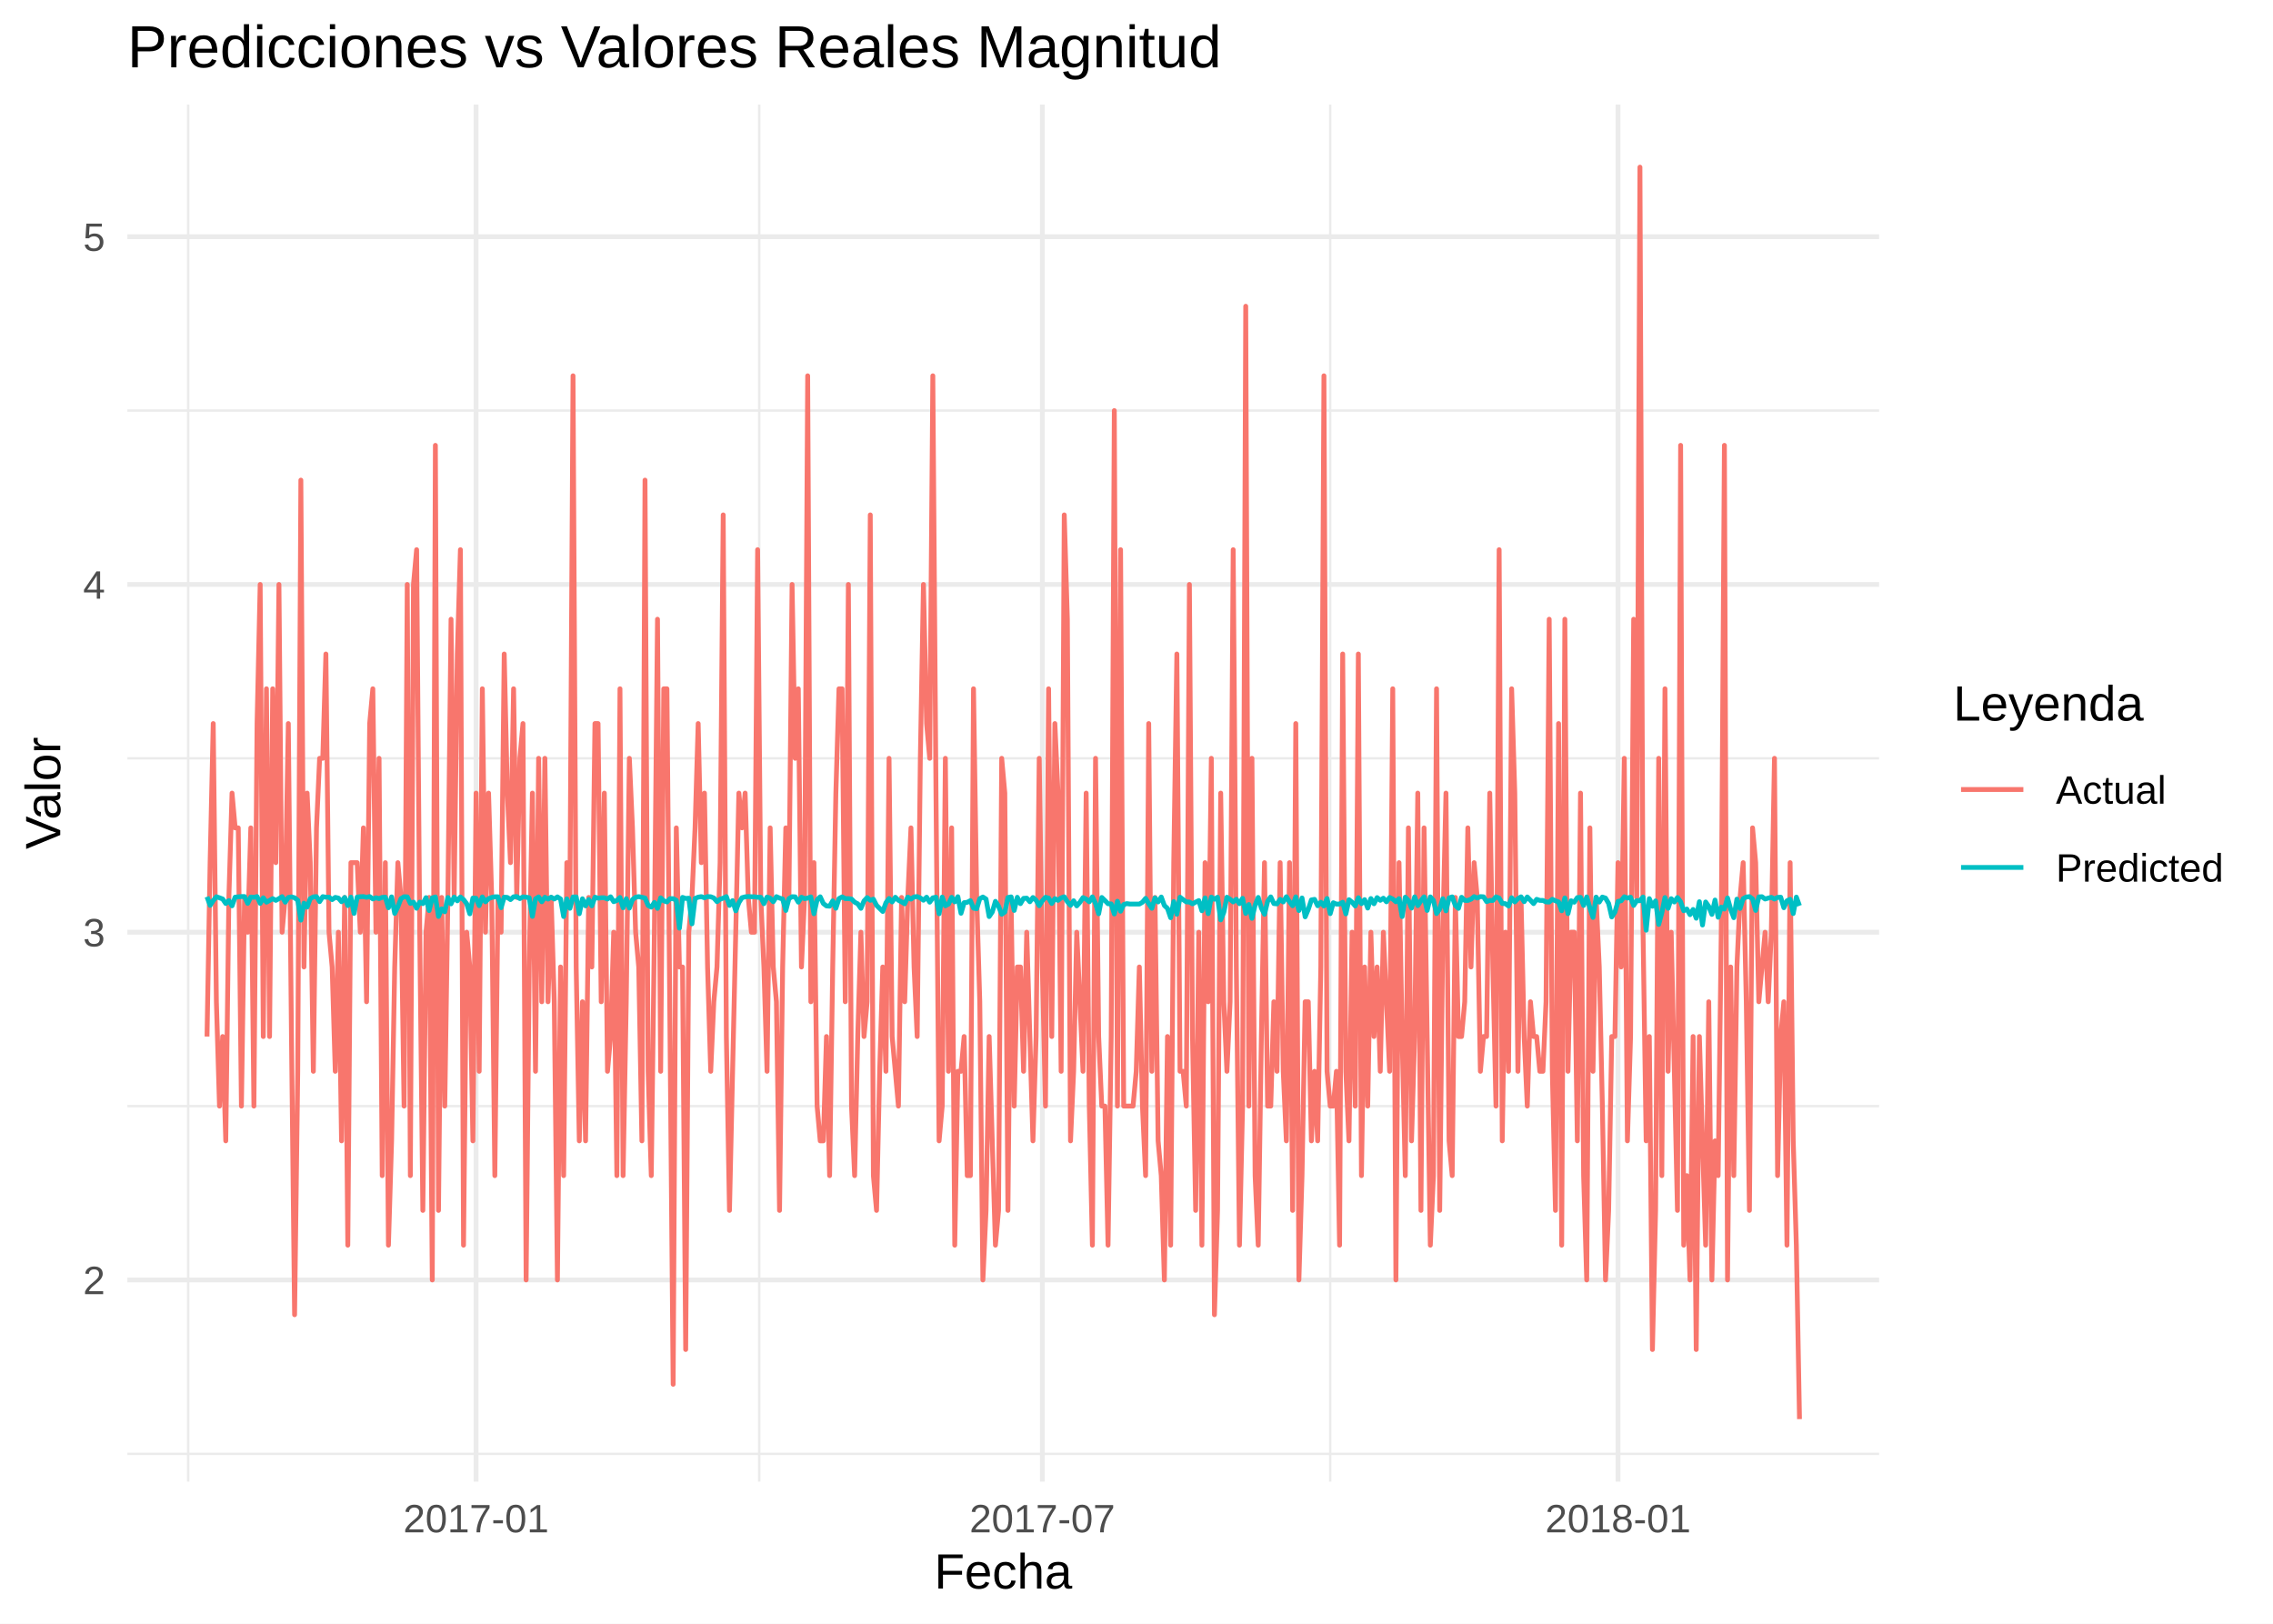
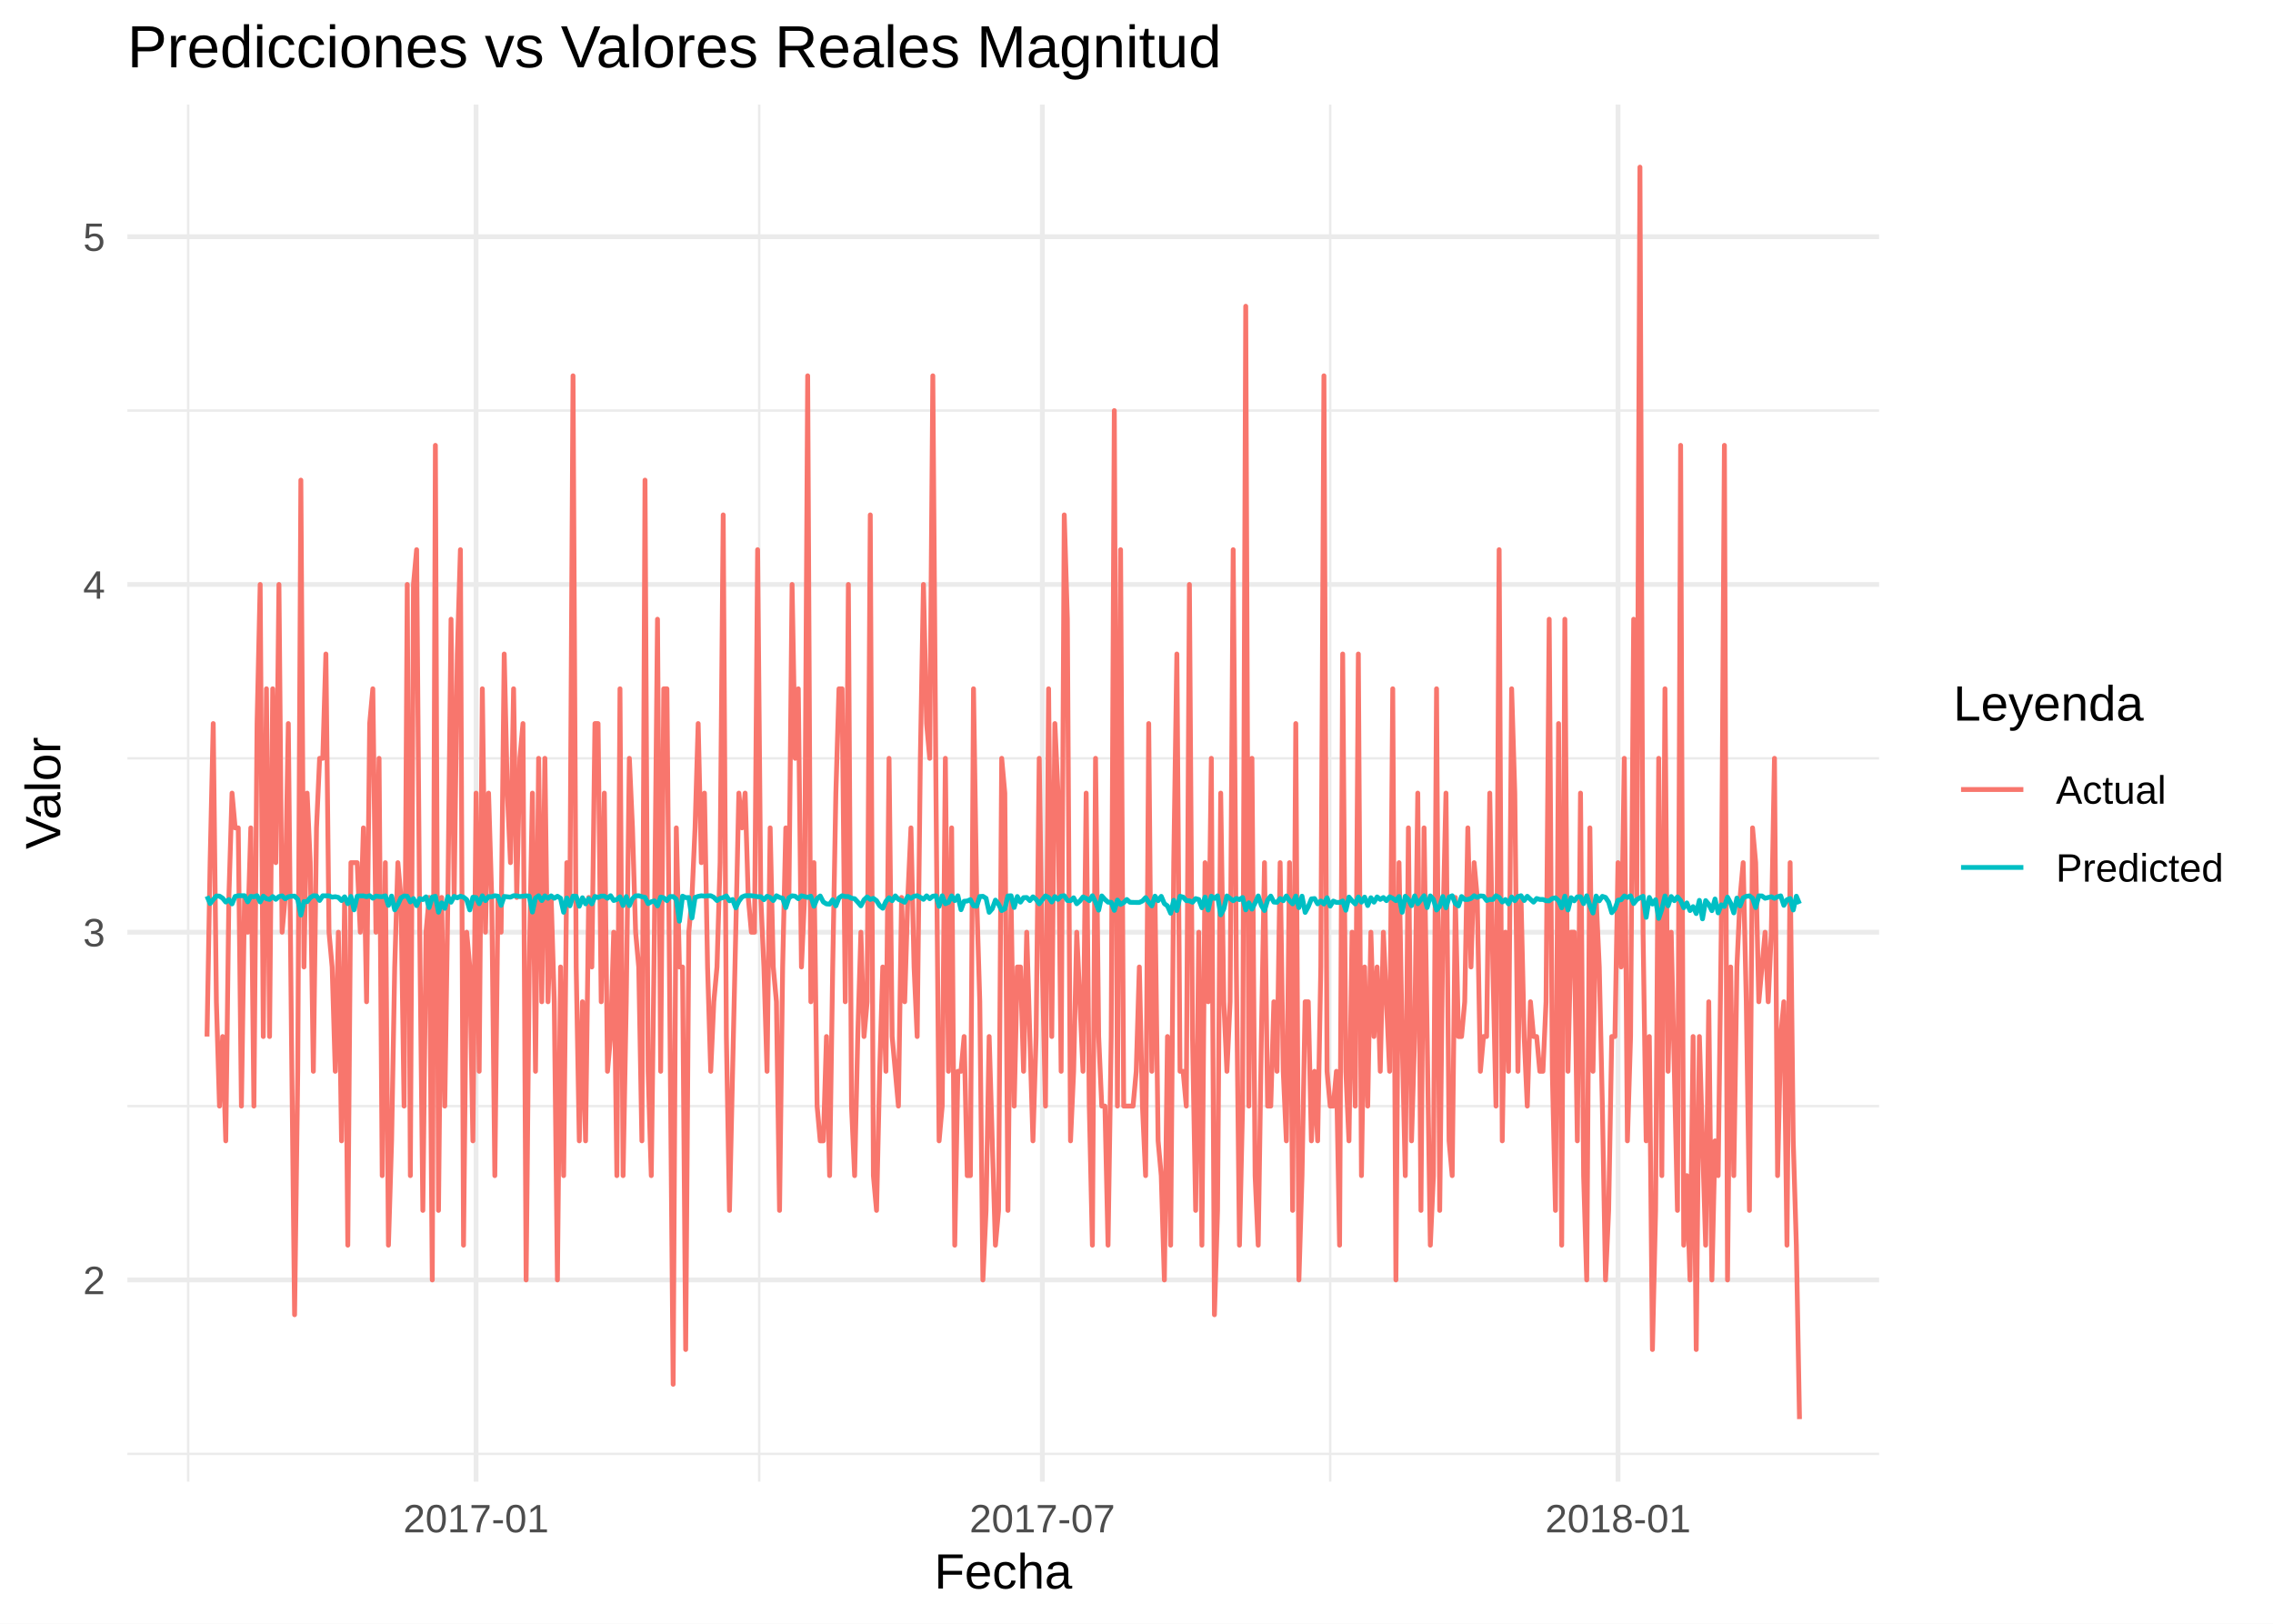
<svg xmlns="http://www.w3.org/2000/svg" class="svglite" width="504.00pt" height="360.00pt" viewBox="0 0 504.00 360.00">
  <defs>
    <style type="text/css">
    .svglite line, .svglite polyline, .svglite polygon, .svglite path, .svglite rect, .svglite circle {
      fill: none;
      stroke: #000000;
      stroke-linecap: round;
      stroke-linejoin: round;
      stroke-miterlimit: 10.00;
    }
    .svglite text {
      white-space: pre;
    }
  </style>
  </defs>
  <rect width="100%" height="100%" style="stroke: none; fill: #FFFFFF;" />
  <defs>
    <clipPath id="cpMC4wMHw1MDQuMDB8MC4wMHwzNjAuMDA=">
      <rect x="0.00" y="0.00" width="504.00" height="360.00" />
    </clipPath>
  </defs>
  <g clip-path="url(#cpMC4wMHw1MDQuMDB8MC4wMHwzNjAuMDA=)">
</g>
  <defs>
    <clipPath id="cpMjguMjR8NDE2LjY2fDIzLjE4fDMyOC41MA==">
      <rect x="28.24" y="23.18" width="388.42" height="305.33" />
    </clipPath>
  </defs>
  <g clip-path="url(#cpMjguMjR8NDE2LjY2fDIzLjE4fDMyOC41MA==)">
    <polyline points="28.24,322.34 416.66,322.34 " style="stroke-width: 0.53; stroke: #EBEBEB; stroke-linecap: butt;" />
    <polyline points="28.24,245.23 416.66,245.23 " style="stroke-width: 0.53; stroke: #EBEBEB; stroke-linecap: butt;" />
    <polyline points="28.24,168.13 416.66,168.13 " style="stroke-width: 0.53; stroke: #EBEBEB; stroke-linecap: butt;" />
    <polyline points="28.24,91.03 416.66,91.03 " style="stroke-width: 0.53; stroke: #EBEBEB; stroke-linecap: butt;" />
    <polyline points="41.73,328.50 41.73,23.18 " style="stroke-width: 0.53; stroke: #EBEBEB; stroke-linecap: butt;" />
    <polyline points="168.34,328.50 168.34,23.18 " style="stroke-width: 0.53; stroke: #EBEBEB; stroke-linecap: butt;" />
    <polyline points="294.95,328.50 294.95,23.18 " style="stroke-width: 0.53; stroke: #EBEBEB; stroke-linecap: butt;" />
    <polyline points="28.24,283.78 416.66,283.78 " style="stroke-width: 1.07; stroke: #EBEBEB; stroke-linecap: butt;" />
    <polyline points="28.24,206.68 416.66,206.68 " style="stroke-width: 1.07; stroke: #EBEBEB; stroke-linecap: butt;" />
    <polyline points="28.24,129.58 416.66,129.58 " style="stroke-width: 1.07; stroke: #EBEBEB; stroke-linecap: butt;" />
    <polyline points="28.24,52.48 416.66,52.48 " style="stroke-width: 1.07; stroke: #EBEBEB; stroke-linecap: butt;" />
    <polyline points="105.56,328.50 105.56,23.18 " style="stroke-width: 1.07; stroke: #EBEBEB; stroke-linecap: butt;" />
    <polyline points="231.12,328.50 231.12,23.18 " style="stroke-width: 1.07; stroke: #EBEBEB; stroke-linecap: butt;" />
    <polyline points="358.77,328.50 358.77,23.18 " style="stroke-width: 1.07; stroke: #EBEBEB; stroke-linecap: butt;" />
    <polyline points="45.90,229.81 46.59,191.26 47.28,160.42 47.98,222.10 48.67,245.23 49.37,229.81 50.06,252.94 50.75,198.97 51.45,175.84 52.14,183.55 52.83,183.55 53.53,245.23 54.22,198.97 54.92,206.68 55.61,183.55 56.30,245.23 57.00,160.42 57.69,129.58 58.38,229.81 59.08,152.71 59.77,229.81 60.47,152.71 61.16,191.26 61.85,129.58 62.55,206.68 63.24,198.97 63.93,160.42 64.63,229.81 65.32,291.49 66.02,237.52 66.71,106.45 67.40,214.39 68.10,175.84 68.79,191.26 69.48,237.52 70.18,183.55 70.87,168.13 71.57,168.13 72.26,145.00 72.95,206.68 73.65,214.39 74.34,237.52 75.03,206.68 75.73,252.94 76.42,198.97 77.12,276.07 77.81,191.26 78.50,191.26 79.20,191.26 79.89,206.68 80.58,183.55 81.28,222.10 81.97,160.42 82.67,152.71 83.36,206.68 84.05,168.13 84.75,260.65 85.44,191.26 86.13,276.07 86.83,252.94 87.52,214.39 88.22,191.26 88.91,198.97 89.60,245.23 90.30,129.58 90.99,260.65 91.68,129.58 92.38,121.87 93.07,206.68 93.76,268.36 94.46,206.68 95.15,198.97 95.85,283.78 96.54,98.74 97.23,268.36 97.93,198.97 98.62,245.23 99.31,198.97 100.01,137.29 100.70,198.97 101.40,145.00 102.09,121.87 102.78,276.07 103.48,206.68 104.17,214.39 104.86,252.94 105.56,175.84 106.25,237.52 106.95,152.71 107.64,206.68 108.33,175.84 109.03,198.97 109.72,260.65 110.41,198.97 111.11,206.68 111.80,145.00 112.50,175.84 113.19,191.26 113.88,152.71 114.58,198.97 115.27,168.13 115.96,160.42 116.66,283.78 117.35,214.39 118.05,175.84 118.74,237.52 119.43,168.13 120.13,222.10 120.82,168.13 121.51,222.10 122.21,198.97 122.90,222.10 123.60,283.78 124.29,214.39 124.98,260.65 125.68,191.26 126.37,198.97 127.06,83.32 127.76,214.39 128.45,252.94 129.15,222.10 129.84,252.94 130.53,198.97 131.23,214.39 131.92,160.42 132.61,160.42 133.31,222.10 134.00,175.84 134.70,237.52 135.39,229.81 136.08,206.68 136.78,260.65 137.47,152.71 138.16,260.65 138.86,222.10 139.55,168.13 140.24,183.55 140.94,206.68 141.63,214.39 142.33,252.94 143.02,106.45 143.71,237.52 144.41,260.65 145.10,206.68 145.79,137.29 146.49,237.52 147.18,152.71 147.88,152.71 148.57,229.81 149.26,306.91 149.96,183.55 150.65,214.39 151.34,214.39 152.04,299.20 152.73,206.68 153.43,198.97 154.12,183.55 154.81,160.42 155.51,191.26 156.20,175.84 156.89,214.39 157.59,237.52 158.28,222.10 158.98,214.39 159.67,191.26 160.36,114.16 161.06,229.81 161.75,268.36 162.44,237.52 163.14,206.68 163.83,175.84 164.53,183.55 165.22,175.84 165.91,198.97 166.61,206.68 167.30,206.68 167.99,121.87 168.69,198.97 169.38,214.39 170.08,237.52 170.77,183.55 171.46,214.39 172.16,222.10 172.85,268.36 173.54,214.39 174.24,183.55 174.93,198.97 175.63,129.58 176.32,168.13 177.01,152.71 177.71,214.39 178.40,198.97 179.09,83.32 179.79,222.10 180.48,191.26 181.18,245.23 181.87,252.94 182.56,252.94 183.26,229.81 183.95,260.65 184.64,214.39 185.34,175.84 186.03,152.71 186.72,152.71 187.42,222.10 188.11,129.58 188.81,245.23 189.50,260.65 190.19,229.81 190.89,206.68 191.58,229.81 192.27,222.10 192.97,114.16 193.66,260.65 194.36,268.36 195.05,237.52 195.74,214.39 196.44,237.52 197.13,168.13 197.82,229.81 198.52,237.52 199.21,245.23 199.91,198.97 200.60,222.10 201.29,198.97 201.99,183.55 202.68,214.39 203.37,229.81 204.07,168.13 204.76,129.58 205.46,160.42 206.15,168.13 206.84,83.32 207.54,175.84 208.23,252.94 208.92,245.23 209.62,168.13 210.31,237.52 211.01,183.55 211.70,276.07 212.39,237.52 213.09,237.52 213.78,229.81 214.47,260.65 215.17,260.65 215.86,152.71 216.56,198.97 217.25,222.10 217.94,283.78 218.64,268.36 219.33,229.81 220.02,252.94 220.72,276.07 221.41,268.36 222.11,168.13 222.80,175.84 223.49,268.36 224.19,198.97 224.88,245.23 225.57,214.39 226.27,214.39 226.96,237.52 227.66,206.68 228.35,229.81 229.04,252.94 229.74,229.81 230.43,168.13 231.12,214.39 231.82,245.23 232.51,152.71 233.21,229.81 233.90,160.42 234.59,175.84 235.29,237.52 235.98,114.16 236.67,137.29 237.37,252.94 238.06,237.52 238.75,206.68 239.45,222.10 240.14,237.52 240.84,175.84 241.53,245.23 242.22,276.07 242.92,168.13 243.61,229.81 244.30,245.23 245.00,245.23 245.69,276.07 246.39,229.81 247.08,91.03 247.77,245.23 248.47,121.87 249.16,245.23 249.85,245.23 250.55,245.23 251.24,245.23 251.94,237.52 252.63,214.39 253.32,245.23 254.02,260.65 254.71,160.42 255.40,237.52 256.10,198.97 256.79,252.94 257.49,260.65 258.18,283.78 258.87,229.81 259.57,276.07 260.26,191.26 260.95,145.00 261.65,237.52 262.34,237.52 263.04,245.23 263.73,129.58 264.42,229.81 265.12,268.36 265.81,206.68 266.50,276.07 267.20,191.26 267.89,222.10 268.59,168.13 269.28,291.49 269.97,268.36 270.67,175.84 271.36,222.10 272.05,237.52 272.75,222.10 273.44,121.87 274.14,214.39 274.83,276.07 275.52,245.23 276.22,67.90 276.91,245.23 277.60,168.13 278.30,260.65 278.99,276.07 279.69,229.81 280.38,191.26 281.07,245.23 281.77,245.23 282.46,222.10 283.15,237.52 283.85,191.26 284.54,237.52 285.23,252.94 285.93,191.26 286.62,268.36 287.32,160.42 288.01,283.78 288.70,260.65 289.40,222.10 290.09,222.10 290.78,252.94 291.48,237.52 292.17,252.94 292.87,214.39 293.56,83.32 294.25,237.52 294.95,245.23 295.64,245.23 296.33,237.52 297.03,276.07 297.72,145.00 298.42,237.52 299.11,252.94 299.80,206.68 300.50,245.23 301.19,145.00 301.88,260.65 302.58,214.39 303.27,245.23 303.97,206.68 304.66,229.81 305.35,214.39 306.05,237.52 306.74,206.68 307.43,222.10 308.13,237.52 308.82,152.71 309.52,283.78 310.21,191.26 310.90,229.81 311.60,260.65 312.29,183.55 312.98,252.94 313.68,229.81 314.37,175.84 315.07,268.36 315.76,183.55 316.45,229.81 317.15,276.07 317.84,260.65 318.53,152.71 319.23,268.36 319.92,206.68 320.62,175.84 321.31,252.94 322.00,260.65 322.70,198.97 323.39,229.81 324.08,229.81 324.78,222.10 325.47,183.55 326.17,214.39 326.86,191.26 327.55,198.97 328.25,237.52 328.94,229.81 329.63,229.81 330.33,175.84 331.02,214.39 331.71,245.23 332.41,121.87 333.10,252.94 333.80,206.68 334.49,237.52 335.18,152.71 335.88,175.84 336.57,237.52 337.26,198.97 337.96,229.81 338.65,245.23 339.35,222.10 340.04,229.81 340.73,229.81 341.43,237.52 342.12,237.52 342.81,222.10 343.51,137.29 344.20,237.52 344.90,268.36 345.59,160.42 346.28,276.07 346.98,137.29 347.67,237.52 348.36,206.68 349.06,206.68 349.75,252.94 350.45,175.84 351.14,260.65 351.83,283.78 352.53,183.55 353.22,237.52 353.91,198.97 354.61,214.39 355.30,245.23 356.00,283.78 356.69,268.36 357.38,229.81 358.08,229.81 358.77,191.26 359.46,214.39 360.16,168.13 360.85,252.94 361.55,229.81 362.24,137.29 362.93,198.97 363.63,37.06 364.32,206.68 365.01,252.94 365.71,229.81 366.40,299.20 367.10,268.36 367.79,168.13 368.48,260.65 369.18,152.71 369.87,237.52 370.56,206.68 371.26,237.52 371.95,268.36 372.65,98.74 373.34,276.07 374.03,260.65 374.73,283.78 375.42,229.81 376.11,299.20 376.81,229.81 377.50,252.94 378.20,276.07 378.89,222.10 379.58,283.78 380.28,252.94 380.97,260.65 381.66,206.68 382.36,98.74 383.05,283.78 383.74,214.39 384.44,260.65 385.13,214.39 385.83,198.97 386.52,191.26 387.21,222.10 387.91,268.36 388.60,183.55 389.29,191.26 389.99,222.10 390.68,214.39 391.38,206.68 392.07,222.10 392.76,206.68 393.46,168.13 394.15,260.65 394.84,229.81 395.54,222.10 396.23,276.07 396.93,191.26 397.62,252.94 398.31,276.07 399.01,314.63 " style="stroke-width: 1.07; stroke: #F8766D; stroke-linecap: butt;" />
-     <polyline points="45.90,198.83 46.59,200.73 47.28,199.68 47.98,198.82 48.67,199.05 49.37,199.32 50.06,200.32 50.75,199.67 51.45,200.83 52.14,198.91 52.83,198.84 53.53,198.78 54.22,198.78 54.92,200.28 55.61,198.88 56.30,198.95 57.00,198.78 57.69,200.29 58.38,199.06 59.08,200.02 59.77,199.65 60.47,199.24 61.16,199.62 61.85,199.24 62.55,198.80 63.24,200.02 63.93,198.98 64.63,198.85 65.32,199.05 66.02,199.59 66.71,204.00 67.40,200.24 68.10,201.11 68.79,199.24 69.48,198.85 70.18,198.79 70.87,199.90 71.57,198.80 72.26,198.92 72.95,198.91 73.65,199.45 74.34,198.96 75.03,199.11 75.73,199.92 76.42,198.98 77.12,200.77 77.81,198.90 78.50,202.51 79.20,198.89 79.89,198.81 80.58,198.79 81.28,198.94 81.97,198.78 82.67,199.30 83.36,199.05 84.05,199.23 84.75,198.96 85.44,198.92 86.13,201.25 86.83,198.85 87.52,202.51 88.22,201.02 88.91,199.24 89.60,198.82 90.30,198.85 90.99,200.29 91.68,200.01 92.38,201.37 93.07,200.01 93.76,200.34 94.46,199.02 95.15,201.88 95.85,199.07 96.54,198.87 97.23,203.18 97.93,201.52 98.62,202.15 99.31,198.99 100.01,200.39 100.70,198.90 101.40,199.72 102.09,198.87 102.78,199.45 103.48,200.36 104.17,202.60 104.86,199.11 105.56,199.16 106.25,200.79 106.95,198.86 107.64,199.94 108.33,199.24 109.03,198.97 109.72,198.83 110.41,198.83 111.11,201.24 111.80,198.91 112.50,198.97 113.19,199.45 113.88,198.83 114.58,198.78 115.27,199.23 115.96,198.85 116.66,198.91 117.35,199.05 118.05,203.17 118.74,199.29 119.43,198.86 120.13,199.93 120.82,198.93 121.51,199.33 122.21,198.92 122.90,199.32 123.60,198.85 124.29,199.31 124.98,203.20 125.68,199.30 126.37,201.38 127.06,198.87 127.76,198.86 128.45,202.58 129.15,199.27 129.84,200.84 130.53,199.43 131.23,200.83 131.92,198.91 132.61,199.13 133.31,199.05 134.00,199.05 134.70,199.32 135.39,198.83 136.08,199.91 136.78,199.64 137.47,198.98 138.16,201.27 138.86,199.25 139.55,201.33 140.24,199.45 140.94,198.93 141.63,198.79 142.33,198.94 143.02,199.10 143.71,200.75 144.41,201.12 145.10,200.08 145.79,201.40 146.49,199.06 147.18,199.72 147.88,199.97 148.57,199.24 149.26,199.24 149.96,199.61 150.65,205.78 151.34,198.96 152.04,199.20 152.73,199.14 153.43,204.82 154.12,199.19 154.81,198.91 155.51,198.79 156.20,199.05 156.89,198.79 157.59,198.82 158.28,199.09 158.98,199.91 159.67,199.36 160.36,199.13 161.06,198.79 161.75,200.74 162.44,199.68 163.14,201.93 163.83,200.12 164.53,199.03 165.22,198.84 165.91,198.78 166.61,198.82 167.30,198.83 167.99,198.94 168.69,198.94 169.38,200.36 170.08,198.89 170.77,199.12 171.46,199.93 172.16,198.80 172.85,199.11 173.54,199.32 174.24,201.86 174.93,199.24 175.63,198.81 176.32,198.84 177.01,200.02 177.71,198.93 178.40,199.23 179.09,199.12 179.79,198.85 180.48,202.59 181.18,199.50 181.87,198.83 182.56,200.32 183.26,200.85 183.95,200.91 184.64,199.73 185.34,201.37 186.03,199.23 186.72,198.85 187.42,199.23 188.11,199.23 188.81,199.33 189.50,200.02 190.19,200.38 190.89,201.39 191.58,199.75 192.27,199.01 192.97,199.61 193.66,199.36 194.36,200.73 195.05,201.41 195.74,202.08 196.44,200.16 197.13,199.21 197.82,199.97 198.52,198.93 199.21,199.60 199.91,199.96 200.60,200.38 201.29,198.90 201.99,199.34 202.68,198.86 203.37,198.78 204.07,199.09 204.76,199.59 205.46,198.92 206.15,200.02 206.84,199.06 207.54,198.92 208.23,202.59 208.92,198.90 209.62,200.82 210.31,200.44 211.01,198.95 211.70,199.95 212.39,198.81 213.09,202.48 213.78,200.13 214.47,200.05 215.17,199.68 215.86,201.35 216.56,201.47 217.25,199.25 217.94,198.88 218.64,199.33 219.33,203.21 220.02,202.20 220.72,199.84 221.41,200.91 222.11,202.70 222.80,202.21 223.49,198.99 224.19,198.85 224.88,201.85 225.57,198.94 226.27,200.35 226.96,199.18 227.66,199.13 228.35,199.93 229.04,198.99 229.74,199.60 230.43,200.80 231.12,199.70 231.82,198.94 232.51,199.12 233.21,200.31 233.90,199.24 234.59,199.62 235.29,199.06 235.98,198.83 236.67,199.91 237.37,200.73 238.06,199.71 238.75,200.84 239.45,200.05 240.14,199.01 240.84,199.34 241.53,199.94 242.22,198.85 242.92,200.31 243.61,202.59 244.30,198.98 245.00,199.65 245.69,200.37 246.39,200.41 247.08,202.64 247.77,199.82 248.47,202.03 249.16,200.55 249.85,200.34 250.55,200.44 251.24,200.44 251.94,200.44 252.63,200.44 253.32,200.04 254.02,199.18 254.71,200.34 255.40,201.38 256.10,199.08 256.79,199.97 257.49,198.88 258.18,200.76 258.87,201.40 259.57,203.46 260.26,199.89 260.95,202.69 261.65,198.92 262.34,199.46 263.04,199.96 263.73,199.99 264.42,200.39 265.12,200.01 265.81,199.67 266.50,201.92 267.20,199.08 267.89,202.56 268.59,198.90 269.28,199.37 269.97,198.93 270.67,203.95 271.36,202.26 272.05,198.92 272.75,199.38 273.44,199.96 274.14,199.38 274.83,200.35 275.52,199.17 276.22,202.52 276.91,200.55 277.60,203.61 278.30,200.67 278.99,198.97 279.69,201.33 280.38,202.71 281.07,199.84 281.77,198.85 282.46,200.33 283.15,200.40 283.85,199.41 284.54,199.97 285.23,198.82 285.93,199.93 286.62,200.82 287.32,198.85 288.01,201.87 288.70,199.09 289.40,203.27 290.09,201.62 290.78,199.52 291.48,199.40 292.17,200.81 292.87,200.04 293.56,200.87 294.25,199.21 294.95,202.56 295.64,200.15 296.33,200.45 297.03,200.44 297.72,200.04 298.42,202.62 299.11,199.47 299.80,200.02 300.50,200.86 301.19,199.04 301.88,200.35 302.58,199.46 303.27,201.33 303.97,199.22 304.66,200.37 305.35,199.01 306.05,199.61 306.74,199.14 307.43,199.94 308.13,198.99 308.82,199.33 309.52,199.94 310.21,199.24 310.90,203.22 311.60,198.92 312.29,199.66 312.98,201.34 313.68,198.85 314.37,200.79 315.07,199.70 315.76,198.85 316.45,201.85 317.15,198.85 317.84,199.63 318.53,202.54 319.23,201.56 319.92,199.26 320.62,201.94 321.31,199.08 322.00,198.85 322.70,200.76 323.39,201.40 324.08,198.94 324.78,199.63 325.47,199.64 326.17,199.36 326.86,198.80 327.55,199.10 328.25,198.79 328.94,198.83 329.63,199.90 330.33,199.63 331.02,199.64 331.71,198.84 332.41,199.11 333.10,200.31 333.80,200.35 334.49,200.87 335.18,199.04 335.88,199.96 336.57,199.24 337.26,198.84 337.96,199.91 338.65,198.87 339.35,199.59 340.04,200.34 340.73,199.39 341.43,199.63 342.12,199.64 342.81,199.97 343.51,199.99 344.20,199.39 344.90,199.72 345.59,199.97 346.28,201.93 346.98,199.09 347.67,202.56 348.36,199.71 349.06,200.03 349.75,199.01 350.45,198.96 351.14,200.75 351.83,198.86 352.53,201.29 353.22,203.41 353.91,198.91 354.61,200.00 355.30,198.89 356.00,199.12 356.69,200.31 357.38,203.30 358.08,202.24 358.77,199.85 359.46,199.71 360.16,198.83 360.85,199.11 361.55,198.92 362.24,200.74 362.93,199.68 363.63,199.71 364.32,198.88 365.01,206.23 365.71,199.24 366.40,200.92 367.10,199.74 367.79,204.95 368.48,202.39 369.18,199.00 369.87,201.38 370.56,199.25 371.26,199.98 371.95,199.00 372.65,199.94 373.34,201.92 374.03,201.54 374.73,202.79 375.42,201.64 376.11,203.58 376.81,199.92 377.50,205.08 378.20,199.98 378.89,200.97 379.58,202.73 380.28,199.55 380.97,203.36 381.66,201.11 382.36,201.54 383.05,199.09 383.74,201.57 384.44,203.46 385.13,199.35 385.83,201.41 386.52,199.24 387.21,198.88 387.91,198.79 388.60,199.31 389.29,201.85 389.99,198.85 390.68,198.81 391.38,199.32 392.07,199.12 392.76,198.95 393.46,199.32 394.15,198.96 394.84,198.92 395.54,201.25 396.23,199.71 396.93,199.39 397.62,202.54 398.31,198.90 399.01,200.82 " style="stroke-width: 1.07; stroke: #00BFC4; stroke-linecap: butt;" />
+     <polyline points="45.90,198.70 46.59,200.32 47.28,199.45 47.98,198.65 48.67,198.68 49.37,199.15 50.06,199.99 50.75,199.45 51.45,200.40 52.14,198.75 52.83,198.59 53.53,198.59 54.22,198.59 54.92,199.95 55.61,198.73 56.30,198.82 57.00,198.59 57.69,199.96 58.38,198.69 59.08,199.25 59.77,199.41 60.47,198.78 61.16,199.39 61.85,198.78 62.55,198.63 63.24,199.26 63.93,198.83 64.63,198.70 65.32,198.68 66.02,199.38 66.71,202.88 67.40,199.89 68.10,199.91 68.79,199.03 69.48,198.60 70.18,198.63 70.87,199.64 71.57,198.60 72.26,198.62 72.95,198.62 73.65,198.91 74.34,198.81 75.03,198.96 75.73,199.66 76.42,198.84 77.12,200.35 77.81,198.75 78.50,201.72 79.20,198.69 79.89,198.64 80.58,198.63 81.28,198.81 81.97,198.59 82.67,199.14 83.36,198.68 84.05,198.78 84.75,198.81 85.44,198.62 86.13,200.72 86.83,198.67 87.52,201.72 88.22,200.54 88.91,199.06 89.60,198.65 90.30,198.71 90.99,199.97 91.68,199.23 92.38,200.79 93.07,199.22 93.76,199.45 94.46,198.84 95.15,201.21 95.85,198.89 96.54,198.72 97.23,202.25 97.93,200.16 98.62,201.38 99.31,198.79 100.01,200.03 100.70,198.74 101.40,199.06 102.09,198.71 102.78,198.91 103.48,199.47 104.17,201.74 104.86,198.92 105.56,199.00 106.25,200.36 106.95,198.61 107.64,199.67 108.33,198.78 109.03,198.82 109.72,198.59 110.41,198.70 111.11,200.72 111.80,198.75 112.50,198.83 113.19,198.91 113.88,198.59 114.58,198.62 115.27,198.78 115.96,198.70 116.66,198.62 117.35,198.68 118.05,202.21 118.74,199.09 119.43,198.60 120.13,199.66 120.82,198.63 121.51,199.16 122.21,198.62 122.90,199.15 123.60,198.71 124.29,199.15 124.98,202.26 125.68,199.10 126.37,200.83 127.06,198.68 127.76,198.72 128.45,200.92 129.15,199.04 129.84,200.39 130.53,199.23 131.23,200.40 131.92,198.75 132.61,198.98 133.31,198.68 134.00,198.68 134.70,199.15 135.39,198.59 136.08,199.65 136.78,199.42 137.47,198.84 138.16,200.76 138.86,198.78 139.55,200.78 140.24,199.25 140.94,198.63 141.63,198.59 142.33,198.81 143.02,198.96 143.71,200.34 144.41,199.93 145.10,199.74 145.79,200.84 146.49,198.89 147.18,199.06 147.88,199.68 148.57,198.78 149.26,198.78 149.96,199.38 150.65,204.24 151.34,198.69 152.04,199.02 152.73,198.99 153.43,203.52 154.12,198.97 154.81,198.74 155.51,198.60 156.20,198.68 156.89,198.62 157.59,198.59 158.28,198.95 158.98,199.66 159.67,199.19 160.36,198.99 161.06,198.64 161.75,199.71 162.44,199.43 163.14,201.26 163.83,199.81 164.53,198.87 165.22,198.59 165.91,198.59 166.61,198.59 167.30,198.69 167.99,198.81 168.69,198.81 169.38,199.47 170.08,198.72 170.77,198.97 171.46,199.66 172.16,198.60 172.85,198.96 173.54,199.16 174.24,201.22 174.93,199.06 175.63,198.61 176.32,198.70 177.01,199.25 177.71,198.62 178.40,198.78 179.09,198.96 179.79,198.70 180.48,200.92 181.18,199.24 181.87,198.65 182.56,199.98 183.26,200.41 183.95,200.46 184.64,199.49 185.34,200.84 186.03,199.06 186.72,198.60 187.42,198.78 188.11,198.78 188.81,199.15 189.50,199.25 190.19,200.00 190.89,200.83 191.58,199.50 192.27,198.86 192.97,199.41 193.66,199.18 194.36,199.69 195.05,200.81 195.74,201.37 196.44,199.84 197.13,199.04 197.82,199.70 198.52,198.63 199.21,199.39 199.91,199.69 200.60,200.04 201.29,198.74 201.99,199.17 202.68,198.71 203.37,198.59 204.07,198.95 204.76,199.39 205.46,198.62 206.15,199.25 206.84,198.69 207.54,198.62 208.23,200.93 208.92,198.61 209.62,200.36 210.31,200.07 211.01,198.63 211.70,199.67 212.39,198.61 213.09,201.69 213.78,199.82 214.47,199.76 215.17,199.46 215.86,200.82 216.56,200.91 217.25,198.77 217.94,198.72 218.64,199.16 219.33,202.27 220.02,201.48 220.72,199.57 221.41,200.46 222.11,201.88 222.80,201.49 223.49,198.65 224.19,198.60 224.88,201.19 225.57,198.77 226.27,200.01 226.96,199.02 227.66,198.99 228.35,199.67 229.04,198.84 229.74,199.40 230.43,200.38 231.12,199.47 231.82,198.63 232.51,198.97 233.21,199.98 233.90,198.78 234.59,199.40 235.29,198.69 235.98,198.59 236.67,199.64 237.37,199.69 238.06,199.05 238.75,200.37 239.45,199.75 240.14,198.86 240.84,199.17 241.53,199.68 242.22,198.60 242.92,199.98 243.61,201.79 244.30,198.64 245.00,199.42 245.69,200.02 246.39,200.06 247.08,201.83 247.77,199.56 248.47,200.52 249.16,200.11 249.85,199.43 250.55,200.04 251.24,200.07 251.94,200.08 252.63,200.08 253.32,199.76 254.02,199.02 254.71,200.01 255.40,200.84 256.10,198.69 256.79,199.69 257.49,198.73 258.18,200.35 258.87,200.85 259.57,202.47 260.26,199.61 260.95,201.87 261.65,198.71 262.34,198.90 263.04,199.68 263.73,199.71 264.42,200.04 265.12,199.23 265.81,199.43 266.50,201.26 267.20,198.90 267.89,201.76 268.59,198.70 269.28,199.19 269.97,198.62 270.67,202.83 271.36,201.51 272.05,198.64 272.75,199.20 273.44,199.69 274.14,199.20 274.83,199.45 275.52,198.99 276.22,201.72 276.91,200.16 277.60,201.56 278.30,200.18 278.99,198.64 279.69,200.77 280.38,201.87 281.07,199.57 281.77,198.67 282.46,200.00 283.15,200.05 283.85,199.22 284.54,199.70 285.23,198.65 285.93,199.67 286.62,200.39 287.32,198.67 288.01,201.22 288.70,198.69 289.40,202.29 290.09,201.01 290.78,199.30 291.48,199.22 292.17,200.39 292.87,199.76 293.56,200.43 294.25,199.04 294.95,200.89 295.64,199.78 296.33,200.07 297.03,200.08 297.72,199.75 298.42,201.81 299.11,198.89 299.80,199.72 300.50,200.41 301.19,198.88 301.88,200.01 302.58,198.90 303.27,200.77 303.97,199.04 304.66,200.02 305.35,198.86 306.05,199.41 306.74,198.99 307.43,199.68 308.13,198.84 308.82,199.17 309.52,199.68 310.21,198.78 310.90,202.26 311.60,198.71 312.29,199.43 312.98,200.80 313.68,198.63 314.37,200.36 315.07,199.47 315.76,198.60 316.45,201.20 317.15,198.63 317.84,199.41 318.53,201.75 319.23,200.97 319.92,198.77 320.62,201.26 321.31,198.90 322.00,198.60 322.70,200.33 323.39,200.85 324.08,198.77 324.78,199.42 325.47,199.42 326.17,199.19 326.86,198.60 327.55,198.96 328.25,198.63 328.94,198.70 329.63,199.65 330.33,199.42 331.02,199.42 331.71,198.60 332.41,198.96 333.10,199.98 333.80,199.44 334.49,200.40 335.18,198.87 335.88,199.69 336.57,198.78 337.26,198.59 337.96,199.65 338.65,198.72 339.35,199.39 340.04,200.01 340.73,199.21 341.43,199.42 342.12,199.42 342.81,199.70 343.51,199.72 344.20,199.21 344.90,199.06 345.59,199.68 346.28,201.27 346.98,198.69 347.67,201.75 348.36,199.03 349.06,199.72 349.75,198.85 350.45,198.83 351.14,200.34 351.83,198.61 352.53,200.75 353.22,202.42 353.91,198.66 354.61,199.72 355.30,198.73 356.00,198.97 356.69,199.99 357.38,202.35 358.08,201.51 358.77,199.58 359.46,199.48 360.16,198.65 360.85,198.97 361.55,198.62 362.24,200.32 362.93,199.46 363.63,199.05 364.32,198.72 365.01,203.38 365.71,198.97 366.40,200.43 367.10,199.49 367.79,203.62 368.48,201.61 369.18,198.65 369.87,200.82 370.56,198.77 371.26,199.69 371.95,198.85 372.65,199.67 373.34,201.26 374.03,200.18 374.73,201.88 375.42,201.01 376.11,202.55 376.81,199.62 377.50,203.72 378.20,199.67 378.89,200.50 379.58,201.90 380.28,199.32 380.97,202.39 381.66,200.61 382.36,200.96 383.05,198.91 383.74,200.23 384.44,202.39 385.13,199.12 385.83,200.85 386.52,199.06 387.21,198.73 387.91,198.63 388.60,199.15 389.29,201.21 389.99,198.63 390.68,198.64 391.38,199.15 392.07,198.98 392.76,198.82 393.46,199.16 394.15,198.82 394.84,198.62 395.54,200.72 396.23,199.48 396.93,199.21 397.62,201.75 398.31,198.70 399.01,200.39 " style="stroke-width: 1.07; stroke: #00BFC4; stroke-linecap: butt;" />
  </g>
  <g clip-path="url(#cpMC4wMHw1MDQuMDB8MC4wMHwzNjAuMDA=)">
    <text x="23.31" y="286.93" text-anchor="end" style="font-size: 8.80px;fill: #4D4D4D; font-family: &quot;Arial&quot;;" textLength="4.90px" lengthAdjust="spacingAndGlyphs">2</text>
    <text x="23.31" y="209.83" text-anchor="end" style="font-size: 8.80px;fill: #4D4D4D; font-family: &quot;Arial&quot;;" textLength="4.90px" lengthAdjust="spacingAndGlyphs">3</text>
    <text x="23.31" y="132.73" text-anchor="end" style="font-size: 8.80px;fill: #4D4D4D; font-family: &quot;Arial&quot;;" textLength="4.90px" lengthAdjust="spacingAndGlyphs">4</text>
    <text x="23.31" y="55.63" text-anchor="end" style="font-size: 8.80px;fill: #4D4D4D; font-family: &quot;Arial&quot;;" textLength="4.90px" lengthAdjust="spacingAndGlyphs">5</text>
    <text x="105.56" y="339.74" text-anchor="middle" style="font-size: 8.80px;fill: #4D4D4D; font-family: &quot;Arial&quot;;" textLength="32.31px" lengthAdjust="spacingAndGlyphs">2017-01</text>
    <text x="231.12" y="339.74" text-anchor="middle" style="font-size: 8.80px;fill: #4D4D4D; font-family: &quot;Arial&quot;;" textLength="32.31px" lengthAdjust="spacingAndGlyphs">2017-07</text>
    <text x="358.77" y="339.74" text-anchor="middle" style="font-size: 8.80px;fill: #4D4D4D; font-family: &quot;Arial&quot;;" textLength="32.31px" lengthAdjust="spacingAndGlyphs">2018-01</text>
    <text x="222.45" y="352.20" text-anchor="middle" style="font-size: 11.00px; font-family: &quot;Arial&quot;;" textLength="30.58px" lengthAdjust="spacingAndGlyphs">Fecha</text>
    <text transform="translate(13.36,175.84) rotate(-90)" text-anchor="middle" style="font-size: 11.00px; font-family: &quot;Arial&quot;;" textLength="24.87px" lengthAdjust="spacingAndGlyphs">Valor</text>
    <text x="433.10" y="159.76" style="font-size: 11.00px; font-family: &quot;Arial&quot;;" textLength="42.22px" lengthAdjust="spacingAndGlyphs">Leyenda</text>
    <line x1="434.83" y1="175.04" x2="448.65" y2="175.04" style="stroke-width: 1.07; stroke: #F8766D; stroke-linecap: butt;" />
    <line x1="434.83" y1="192.32" x2="448.65" y2="192.32" style="stroke-width: 1.07; stroke: #00BFC4; stroke-linecap: butt;" />
    <text x="455.86" y="178.19" style="font-size: 8.80px; font-family: &quot;Arial&quot;;" textLength="24.46px" lengthAdjust="spacingAndGlyphs">Actual</text>
    <text x="455.86" y="195.47" style="font-size: 8.80px; font-family: &quot;Arial&quot;;" textLength="37.18px" lengthAdjust="spacingAndGlyphs">Predicted</text>
    <text x="28.24" y="14.93" style="font-size: 13.20px; font-family: &quot;Arial&quot;;" textLength="242.45px" lengthAdjust="spacingAndGlyphs">Predicciones vs Valores Reales Magnitud</text>
  </g>
</svg>
